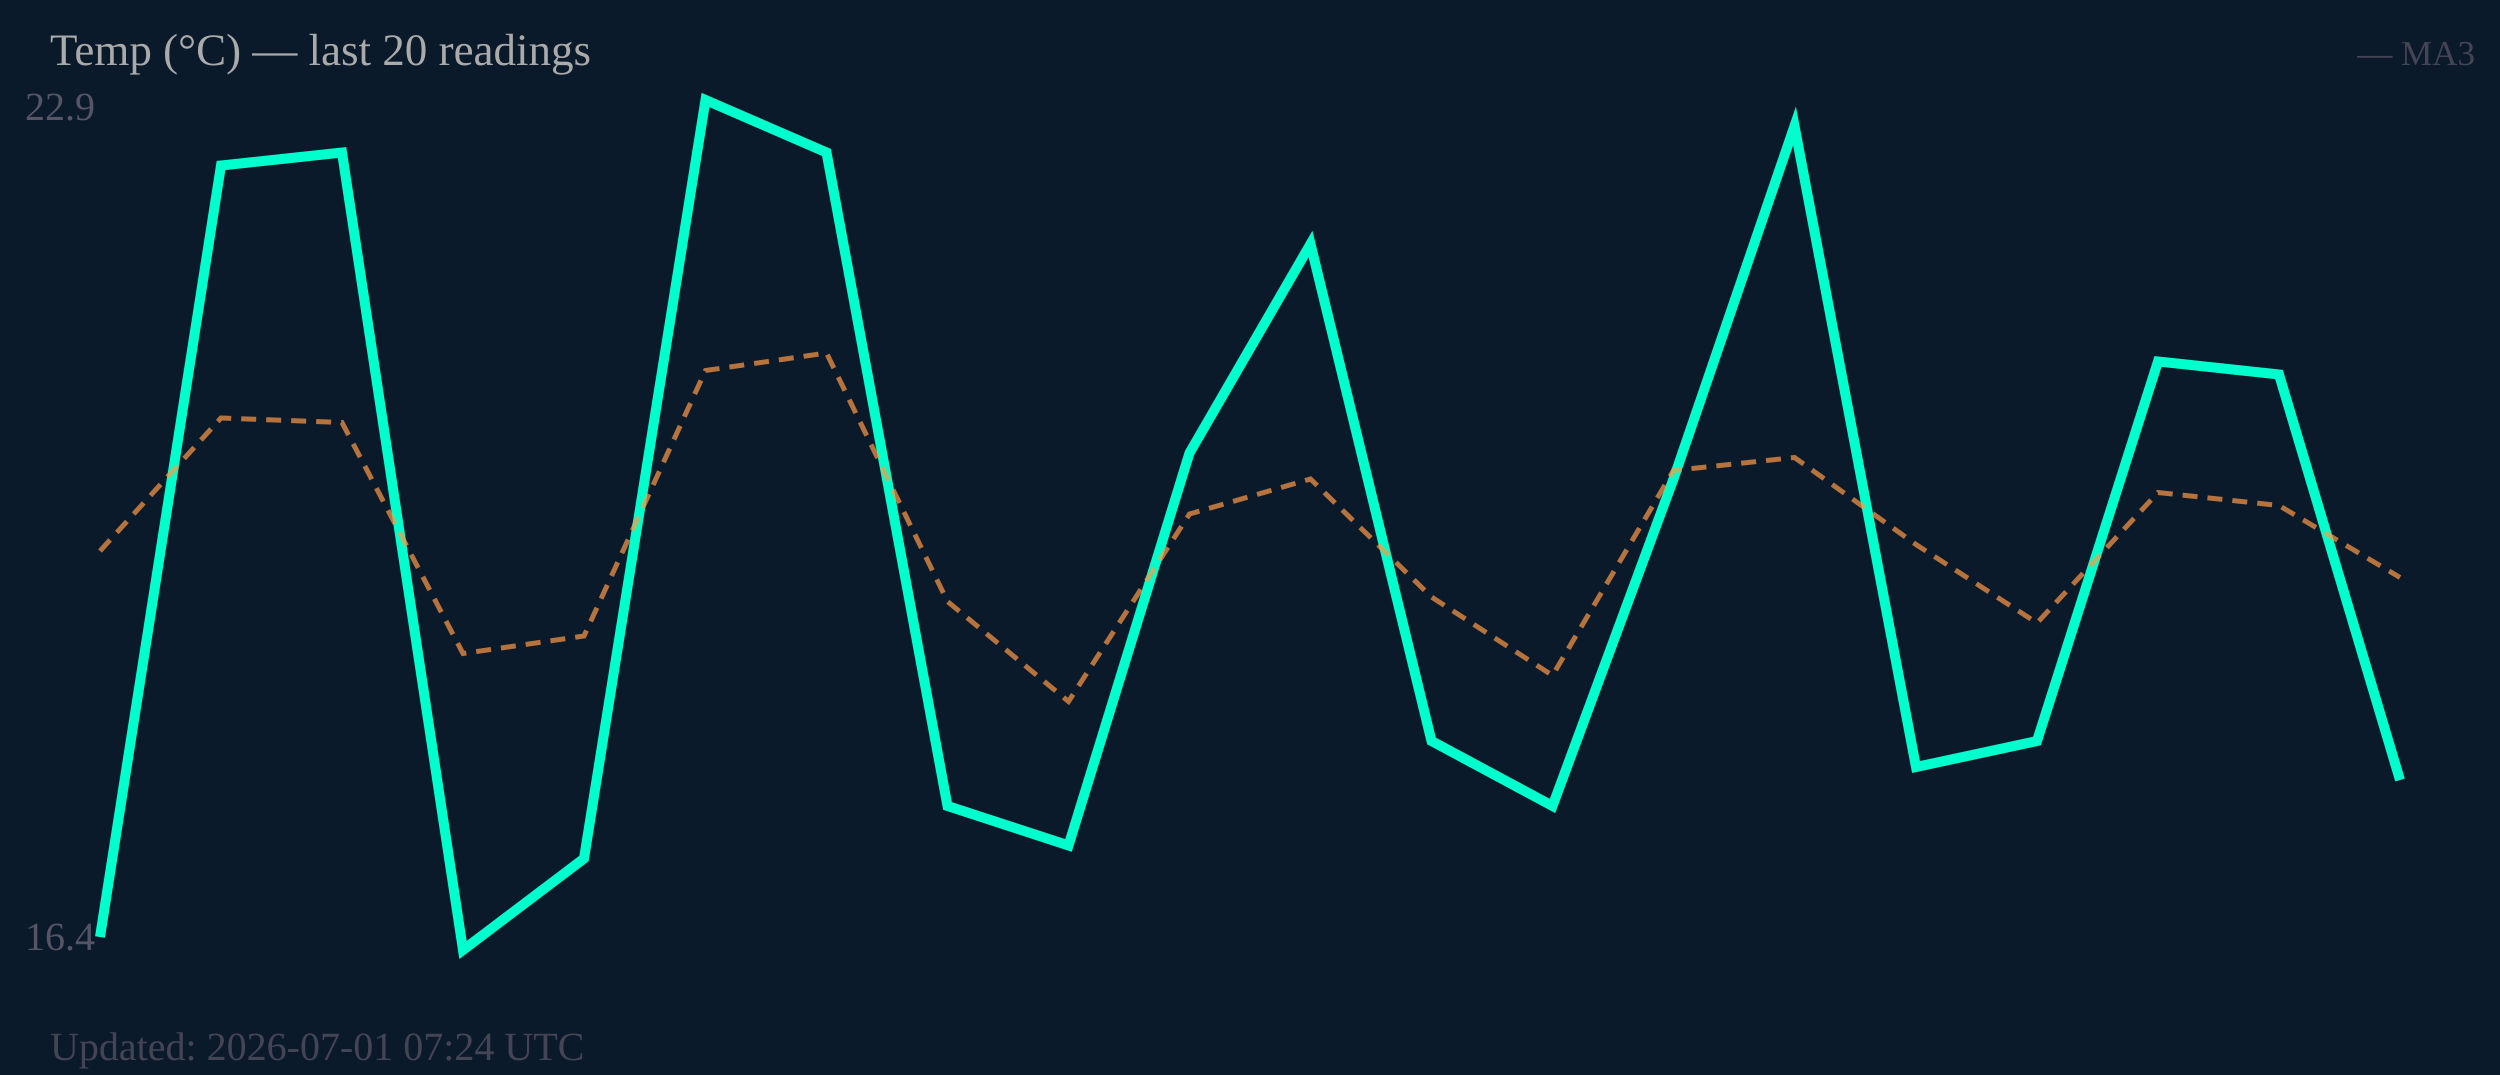
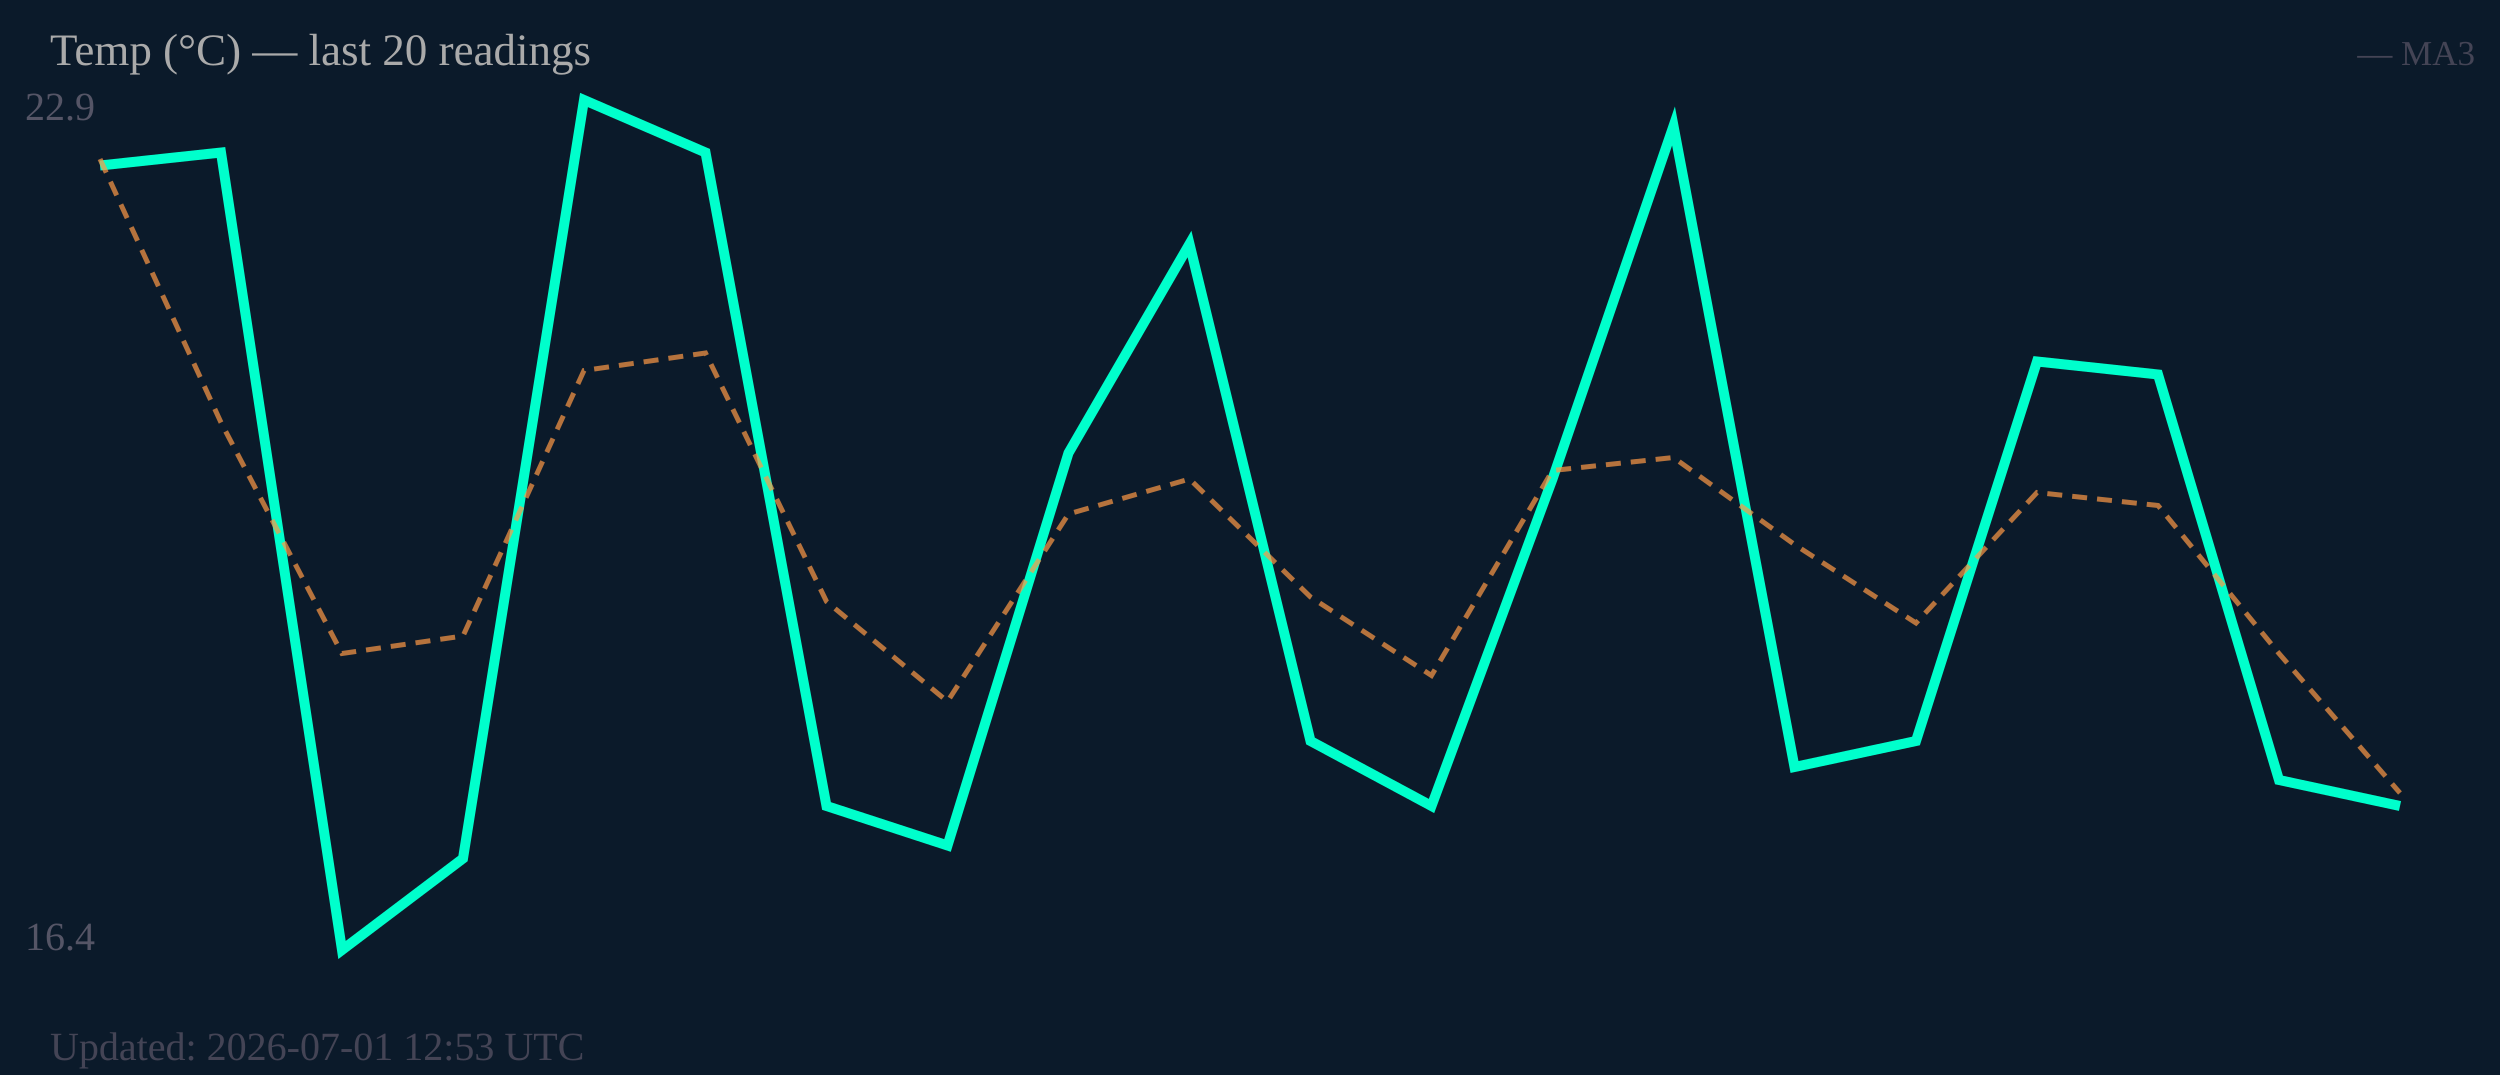
<svg xmlns="http://www.w3.org/2000/svg" width="500" height="215" viewBox="0 0 500 215">
  <rect width="500" height="215" fill="#0b1a2a" />
  <text x="5" y="24" font-size="8" fill="#556">22.9</text>
  <text x="5" y="190" font-size="8" fill="#556">16.4</text>
-   <polyline fill="none" stroke="#00ffcc" stroke-width="2" points="20.0,187.4 44.2,33.1 68.4,30.5 92.6,190.0 116.8,171.7 141.1,20.0 165.3,30.5 189.5,161.2 213.7,169.1 237.9,90.6 262.1,48.8 286.3,148.2 310.5,161.2 334.7,95.8 358.9,25.2 383.2,153.4 407.4,148.2 431.6,72.3 455.8,74.9 480.0,156.0" />
-   <polyline fill="none" stroke="#ff9944" stroke-width="1" stroke-dasharray="3,2" opacity="0.7" points="20.0,110.2 44.2,83.6 68.4,84.5 92.6,130.7 116.8,127.2 141.1,74.1 165.3,70.6 189.5,120.3 213.7,140.3 237.9,102.8 262.1,95.8 286.3,119.4 310.5,135.1 334.7,94.1 358.9,91.5 383.2,108.9 407.4,124.6 431.6,98.5 455.8,101.1 480.0,115.5" />
+   <polyline fill="none" stroke="#00ffcc" stroke-width="2" points="20.0,33.1 44.2,30.5 68.4,190.0 92.6,171.7 116.8,20.0 141.1,30.5 165.3,161.2 189.5,169.1 213.7,90.6 237.9,48.8 262.1,148.2 286.3,161.2 310.5,95.8 334.7,25.2 358.9,153.4 383.2,148.2 407.4,72.3 431.6,74.9 455.8,156.0 480.0,161.2" />
+   <polyline fill="none" stroke="#ff9944" stroke-width="1" stroke-dasharray="3,2" opacity="0.7" points="20.0,31.8 44.2,84.5 68.4,130.7 92.6,127.2 116.8,74.1 141.1,70.6 165.3,120.3 189.5,140.3 213.7,102.8 237.9,95.8 262.1,119.4 286.3,135.1 310.5,94.1 334.7,91.5 358.9,108.9 383.2,124.6 407.4,98.5 431.6,101.1 455.8,130.7 480.0,158.6" />
  <text x="10" y="13" font-size="9" fill="#aaa">Temp (°C) — last 20 readings</text>
  <text x="495" y="13" font-size="7" fill="#445" text-anchor="end">— MA3</text>
-   <text x="10" y="212" font-size="8" fill="#445">Updated: 2026-07-01 07:24 UTC</text>
+   <text x="10" y="212" font-size="8" fill="#445">Updated: 2026-07-01 12:53 UTC</text>
</svg>
